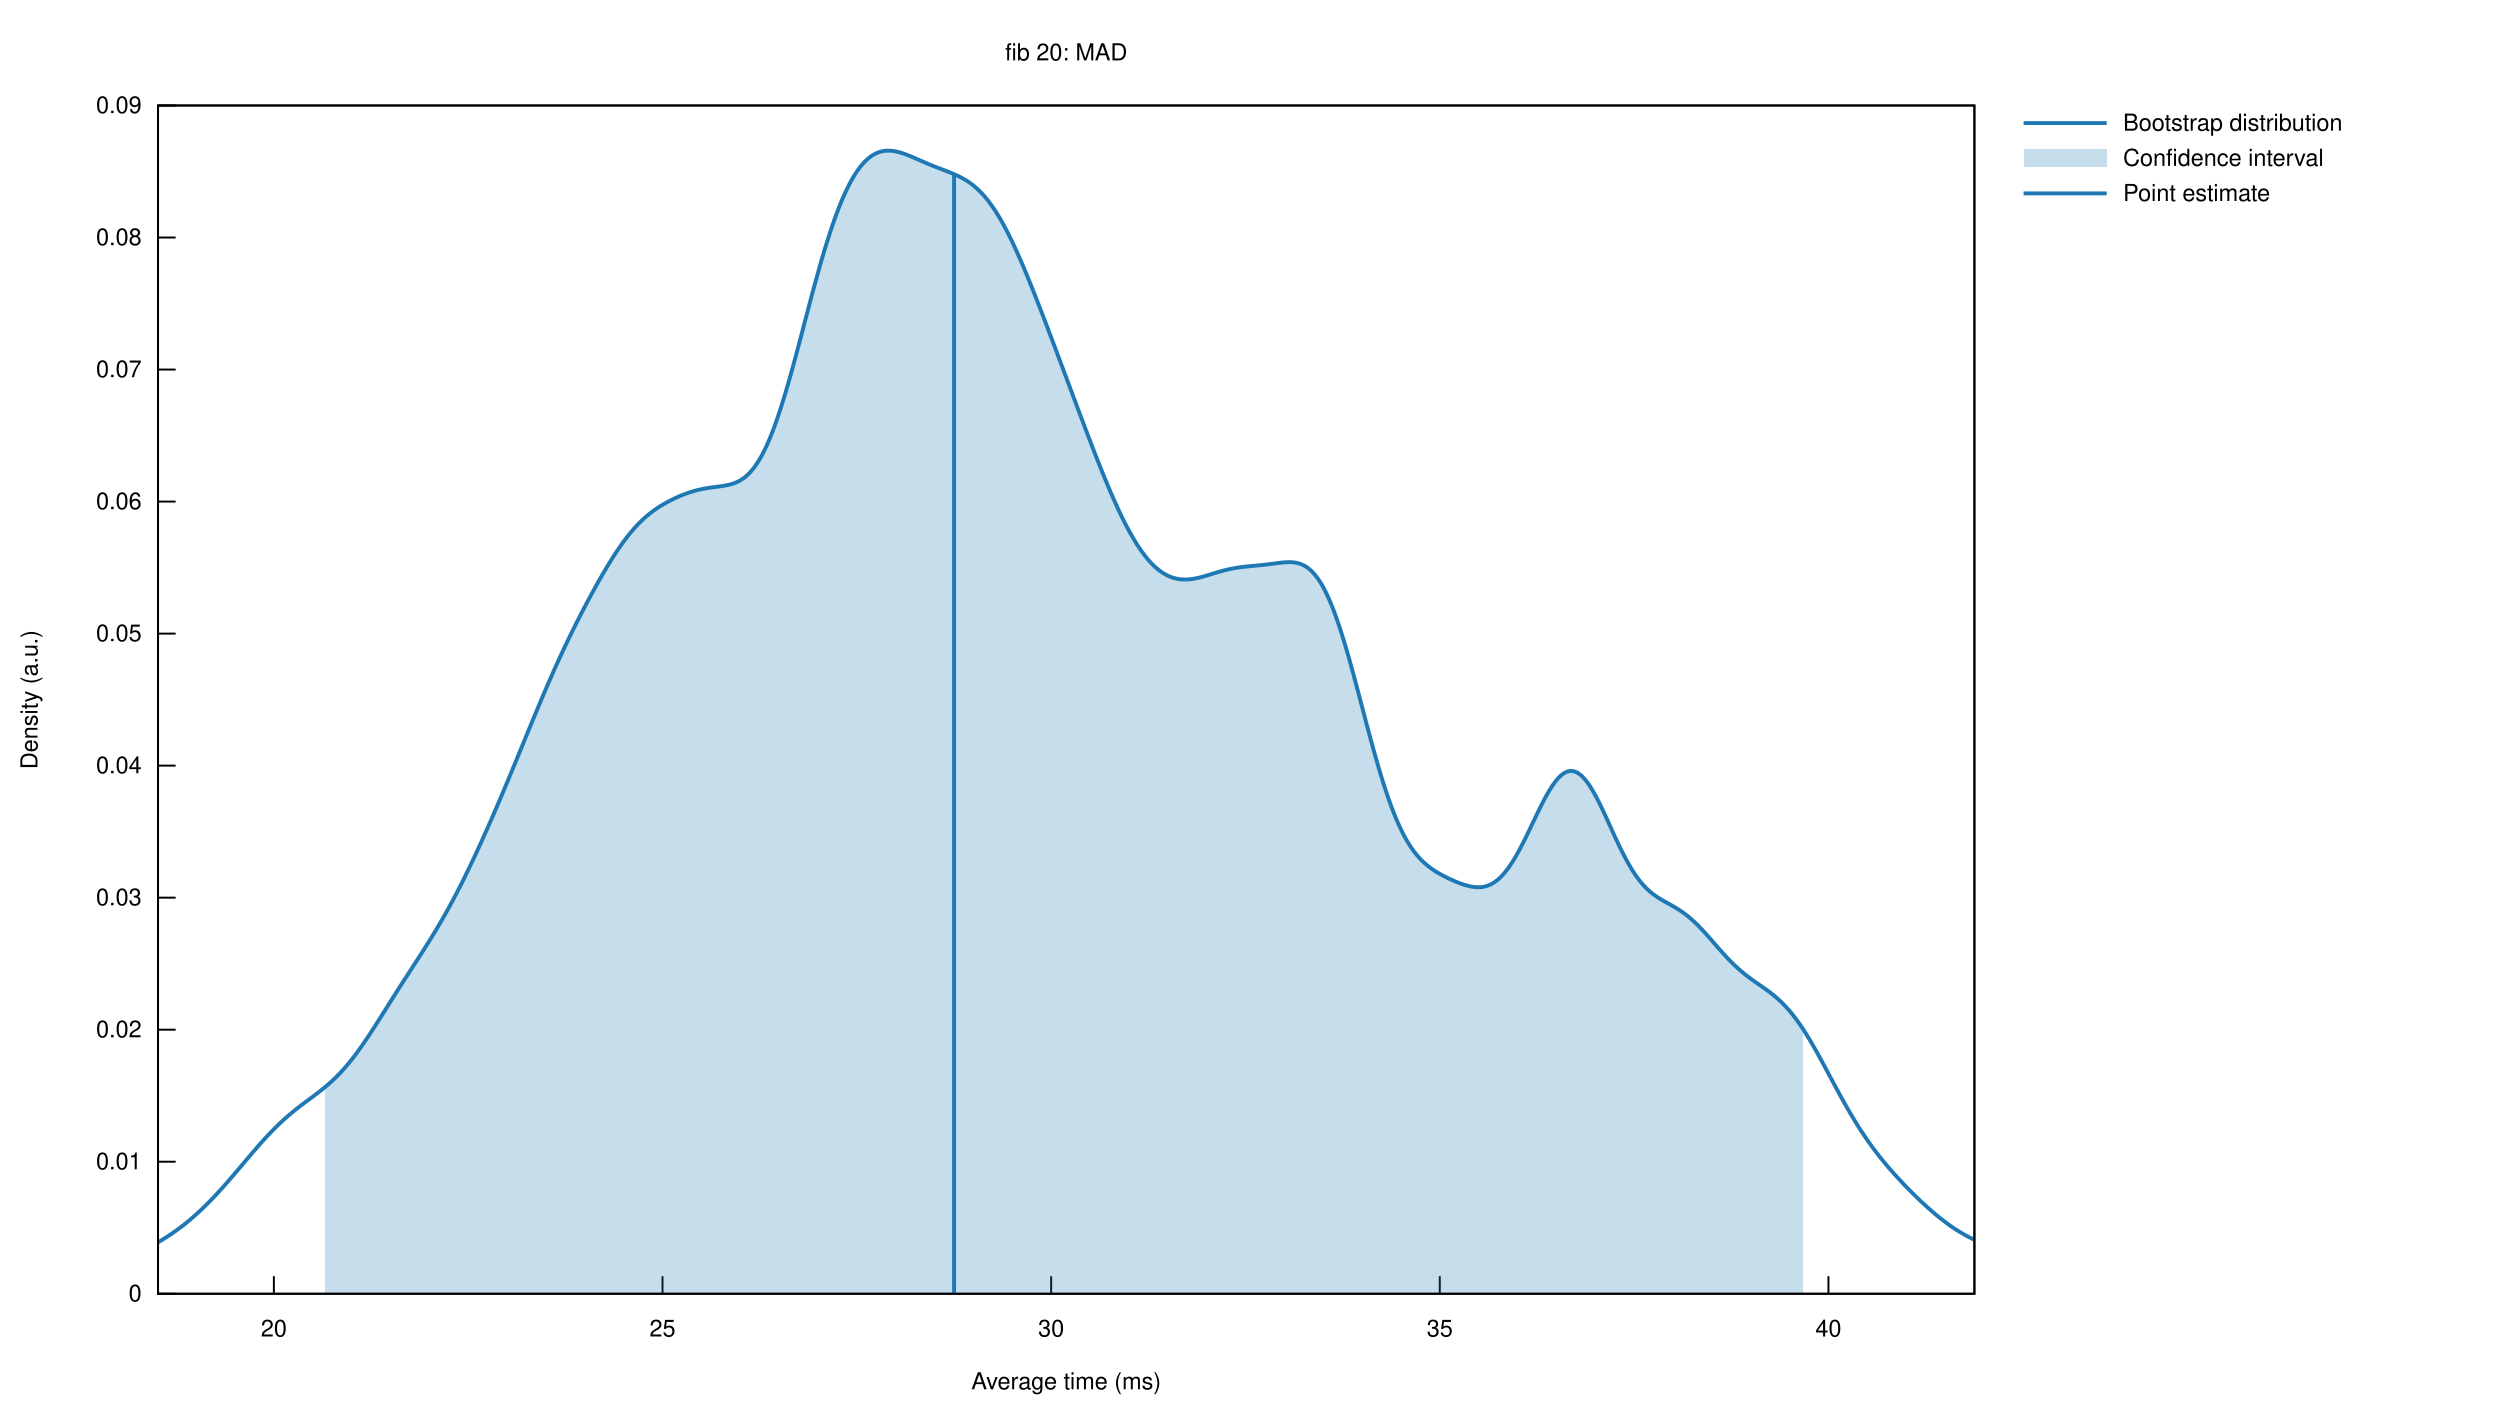
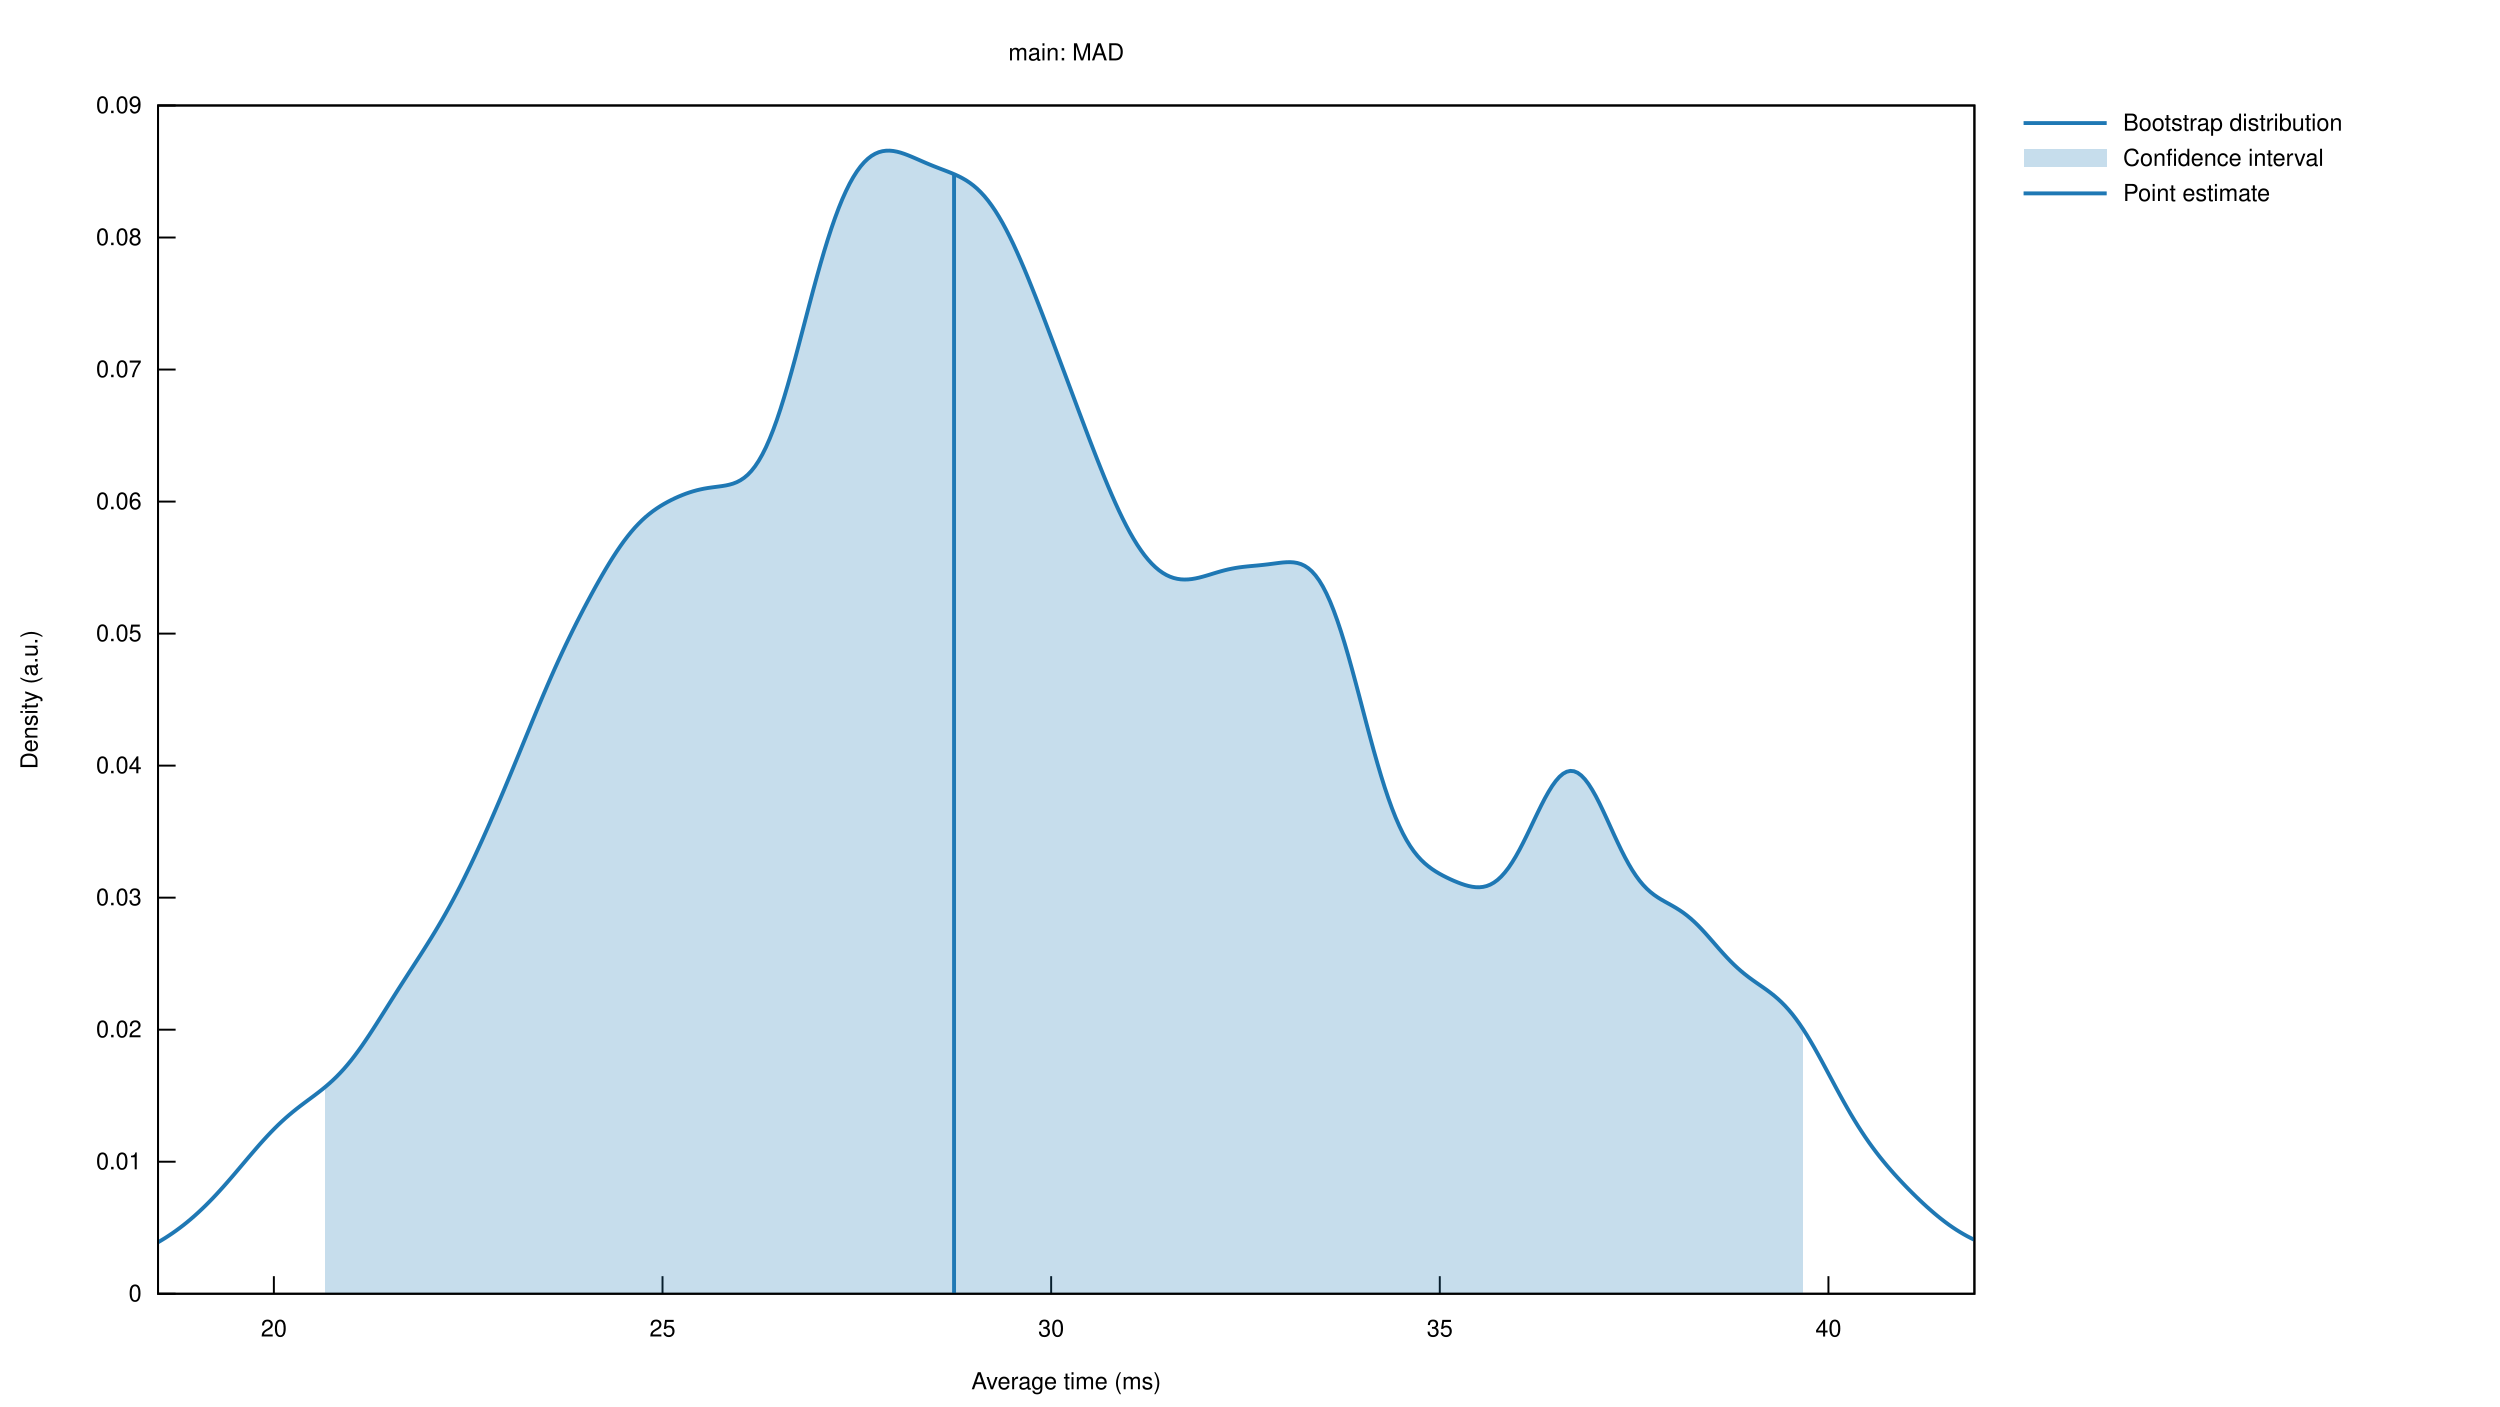
<svg xmlns="http://www.w3.org/2000/svg" xmlns:xlink="http://www.w3.org/1999/xlink" viewBox="0 0 1280 720">
  <g id="gnuplot_canvas">
    <rect x="0" y="0" width="1280" height="720" fill="none" />
    <defs>
      <circle id="gpDot" r="0.5" stroke-width="0.5" stroke="currentColor" />
      <path id="gpPt0" stroke-width="0.222" stroke="currentColor" d="M-1,0 h2 M0,-1 v2" />
      <path id="gpPt1" stroke-width="0.222" stroke="currentColor" d="M-1,-1 L1,1 M1,-1 L-1,1" />
      <path id="gpPt2" stroke-width="0.222" stroke="currentColor" d="M-1,0 L1,0 M0,-1 L0,1 M-1,-1 L1,1 M-1,1 L1,-1" />
      <rect id="gpPt3" stroke-width="0.222" stroke="currentColor" x="-1" y="-1" width="2" height="2" />
      <rect id="gpPt4" stroke-width="0.222" stroke="currentColor" fill="currentColor" x="-1" y="-1" width="2" height="2" />
      <circle id="gpPt5" stroke-width="0.222" stroke="currentColor" cx="0" cy="0" r="1" />
      <use xlink:href="#gpPt5" id="gpPt6" fill="currentColor" stroke="none" />
      <path id="gpPt7" stroke-width="0.222" stroke="currentColor" d="M0,-1.33 L-1.33,0.67 L1.33,0.67 z" />
      <use xlink:href="#gpPt7" id="gpPt8" fill="currentColor" stroke="none" />
      <use xlink:href="#gpPt7" id="gpPt9" stroke="currentColor" transform="rotate(180)" />
      <use xlink:href="#gpPt9" id="gpPt10" fill="currentColor" stroke="none" />
      <use xlink:href="#gpPt3" id="gpPt11" stroke="currentColor" transform="rotate(45)" />
      <use xlink:href="#gpPt11" id="gpPt12" fill="currentColor" stroke="none" />
      <path id="gpPt13" stroke-width="0.222" stroke="currentColor" d="M0,1.330 L1.265,0.411 L0.782,-1.067 L-0.782,-1.076 L-1.265,0.411 z" />
      <use xlink:href="#gpPt13" id="gpPt14" fill="currentColor" stroke="none" />
      <filter id="textbox" filterUnits="objectBoundingBox" x="0" y="0" height="1" width="1">
        <feFlood flood-color="white" flood-opacity="1" result="bgnd" />
        <feComposite in="SourceGraphic" in2="bgnd" operator="atop" />
      </filter>
      <filter id="greybox" filterUnits="objectBoundingBox" x="0" y="0" height="1" width="1">
        <feFlood flood-color="lightgrey" flood-opacity="1" result="grey" />
        <feComposite in="SourceGraphic" in2="grey" operator="atop" />
      </filter>
    </defs>
    <g fill="none" color="white" stroke="currentColor" stroke-width="1.00" stroke-linecap="butt" stroke-linejoin="miter">
</g>
    <g fill="none" color="black" stroke="currentColor" stroke-width="1.00" stroke-linecap="butt" stroke-linejoin="miter">
      <path stroke="black" d="M80.92,662.40 L89.92,662.40  " />
      <g transform="translate(72.53,666.30)" stroke="none" fill="black" font-family="Helvetica" font-size="12.00" text-anchor="end">
        <text>
          <tspan font-family="Helvetica"> 0</tspan>
        </text>
      </g>
    </g>
    <g fill="none" color="black" stroke="currentColor" stroke-width="1.00" stroke-linecap="butt" stroke-linejoin="miter">
      <path stroke="black" d="M80.92,594.80 L89.92,594.80  " />
      <g transform="translate(72.53,598.70)" stroke="none" fill="black" font-family="Helvetica" font-size="12.00" text-anchor="end">
        <text>
          <tspan font-family="Helvetica"> 0.01</tspan>
        </text>
      </g>
    </g>
    <g fill="none" color="black" stroke="currentColor" stroke-width="1.00" stroke-linecap="butt" stroke-linejoin="miter">
      <path stroke="black" d="M80.92,527.20 L89.92,527.20  " />
      <g transform="translate(72.53,531.10)" stroke="none" fill="black" font-family="Helvetica" font-size="12.00" text-anchor="end">
        <text>
          <tspan font-family="Helvetica"> 0.02</tspan>
        </text>
      </g>
    </g>
    <g fill="none" color="black" stroke="currentColor" stroke-width="1.00" stroke-linecap="butt" stroke-linejoin="miter">
      <path stroke="black" d="M80.92,459.60 L89.92,459.60  " />
      <g transform="translate(72.53,463.50)" stroke="none" fill="black" font-family="Helvetica" font-size="12.00" text-anchor="end">
        <text>
          <tspan font-family="Helvetica"> 0.03</tspan>
        </text>
      </g>
    </g>
    <g fill="none" color="black" stroke="currentColor" stroke-width="1.00" stroke-linecap="butt" stroke-linejoin="miter">
      <path stroke="black" d="M80.92,392.00 L89.92,392.00  " />
      <g transform="translate(72.53,395.90)" stroke="none" fill="black" font-family="Helvetica" font-size="12.00" text-anchor="end">
        <text>
          <tspan font-family="Helvetica"> 0.04</tspan>
        </text>
      </g>
    </g>
    <g fill="none" color="black" stroke="currentColor" stroke-width="1.00" stroke-linecap="butt" stroke-linejoin="miter">
      <path stroke="black" d="M80.92,324.41 L89.92,324.41  " />
      <g transform="translate(72.53,328.31)" stroke="none" fill="black" font-family="Helvetica" font-size="12.00" text-anchor="end">
        <text>
          <tspan font-family="Helvetica"> 0.05</tspan>
        </text>
      </g>
    </g>
    <g fill="none" color="black" stroke="currentColor" stroke-width="1.00" stroke-linecap="butt" stroke-linejoin="miter">
      <path stroke="black" d="M80.92,256.81 L89.92,256.81  " />
      <g transform="translate(72.53,260.71)" stroke="none" fill="black" font-family="Helvetica" font-size="12.00" text-anchor="end">
        <text>
          <tspan font-family="Helvetica"> 0.06</tspan>
        </text>
      </g>
    </g>
    <g fill="none" color="black" stroke="currentColor" stroke-width="1.00" stroke-linecap="butt" stroke-linejoin="miter">
      <path stroke="black" d="M80.92,189.21 L89.92,189.21  " />
      <g transform="translate(72.53,193.11)" stroke="none" fill="black" font-family="Helvetica" font-size="12.00" text-anchor="end">
        <text>
          <tspan font-family="Helvetica"> 0.07</tspan>
        </text>
      </g>
    </g>
    <g fill="none" color="black" stroke="currentColor" stroke-width="1.00" stroke-linecap="butt" stroke-linejoin="miter">
      <path stroke="black" d="M80.92,121.61 L89.92,121.61  " />
      <g transform="translate(72.53,125.51)" stroke="none" fill="black" font-family="Helvetica" font-size="12.00" text-anchor="end">
        <text>
          <tspan font-family="Helvetica"> 0.08</tspan>
        </text>
      </g>
    </g>
    <g fill="none" color="black" stroke="currentColor" stroke-width="1.00" stroke-linecap="butt" stroke-linejoin="miter">
      <path stroke="black" d="M80.92,54.01 L89.92,54.01  " />
      <g transform="translate(72.53,57.91)" stroke="none" fill="black" font-family="Helvetica" font-size="12.00" text-anchor="end">
        <text>
          <tspan font-family="Helvetica"> 0.09</tspan>
        </text>
      </g>
    </g>
    <g fill="none" color="black" stroke="currentColor" stroke-width="1.00" stroke-linecap="butt" stroke-linejoin="miter">
      <path stroke="black" d="M140.22,662.40 L140.22,653.40  " />
      <g transform="translate(140.22,684.30)" stroke="none" fill="black" font-family="Helvetica" font-size="12.00" text-anchor="middle">
        <text>
          <tspan font-family="Helvetica"> 20</tspan>
        </text>
      </g>
    </g>
    <g fill="none" color="black" stroke="currentColor" stroke-width="1.00" stroke-linecap="butt" stroke-linejoin="miter">
      <path stroke="black" d="M339.21,662.40 L339.21,653.40  " />
      <g transform="translate(339.21,684.30)" stroke="none" fill="black" font-family="Helvetica" font-size="12.00" text-anchor="middle">
        <text>
          <tspan font-family="Helvetica"> 25</tspan>
        </text>
      </g>
    </g>
    <g fill="none" color="black" stroke="currentColor" stroke-width="1.00" stroke-linecap="butt" stroke-linejoin="miter">
      <path stroke="black" d="M538.19,662.40 L538.19,653.40  " />
      <g transform="translate(538.19,684.30)" stroke="none" fill="black" font-family="Helvetica" font-size="12.00" text-anchor="middle">
        <text>
          <tspan font-family="Helvetica"> 30</tspan>
        </text>
      </g>
    </g>
    <g fill="none" color="black" stroke="currentColor" stroke-width="1.00" stroke-linecap="butt" stroke-linejoin="miter">
      <path stroke="black" d="M737.17,662.40 L737.17,653.40  " />
      <g transform="translate(737.17,684.30)" stroke="none" fill="black" font-family="Helvetica" font-size="12.00" text-anchor="middle">
        <text>
          <tspan font-family="Helvetica"> 35</tspan>
        </text>
      </g>
    </g>
    <g fill="none" color="black" stroke="currentColor" stroke-width="1.00" stroke-linecap="butt" stroke-linejoin="miter">
      <path stroke="black" d="M936.16,662.40 L936.16,653.40  " />
      <g transform="translate(936.16,684.30)" stroke="none" fill="black" font-family="Helvetica" font-size="12.00" text-anchor="middle">
        <text>
          <tspan font-family="Helvetica"> 40</tspan>
        </text>
      </g>
    </g>
    <g fill="none" color="black" stroke="currentColor" stroke-width="1.00" stroke-linecap="butt" stroke-linejoin="miter">
</g>
    <g fill="none" color="black" stroke="currentColor" stroke-width="1.00" stroke-linecap="butt" stroke-linejoin="miter">
      <path stroke="black" d="M80.92,54.01 L80.92,662.40 L1010.90,662.40 L1010.90,54.01 L80.92,54.01 Z  " />
    </g>
    <g fill="none" color="black" stroke="currentColor" stroke-width="1.00" stroke-linecap="butt" stroke-linejoin="miter">
      <g transform="translate(19.18,358.21) rotate(270)" stroke="none" fill="black" font-family="Helvetica" font-size="12.00" text-anchor="middle">
        <text>
          <tspan font-family="Helvetica">Density (a.u.)</tspan>
        </text>
      </g>
    </g>
    <g fill="none" color="black" stroke="currentColor" stroke-width="1.00" stroke-linecap="butt" stroke-linejoin="miter">
      <g transform="translate(545.91,711.30)" stroke="none" fill="black" font-family="Helvetica" font-size="12.00" text-anchor="middle">
        <text>
          <tspan font-family="Helvetica">Average time (ms)</tspan>
        </text>
      </g>
    </g>
    <g fill="none" color="black" stroke="currentColor" stroke-width="1.00" stroke-linecap="butt" stroke-linejoin="miter">
</g>
    <g id="gnuplot_plot_1">
      <g fill="none" color="white" stroke="currentColor" stroke-width="2.00" stroke-linecap="butt" stroke-linejoin="miter">
</g>
      <g fill="none" color="black" stroke="currentColor" stroke-width="2.00" stroke-linecap="butt" stroke-linejoin="miter">
        <g transform="translate(1087.02,66.91)" stroke="none" fill="black" font-family="Helvetica" font-size="12.00" text-anchor="start">
          <text>
            <tspan font-family="Helvetica">Bootstrap distribution</tspan>
          </text>
        </g>
      </g>
      <g fill="none" color="black" stroke="currentColor" stroke-width="2.00" stroke-linecap="butt" stroke-linejoin="miter">
        <path stroke="rgb( 31, 120, 180)" d="M1036.07,63.01 L1078.63,63.01 M80.92,636.04 L82.78,634.94 L84.65,633.80 L86.51,632.59 L88.37,631.34 L90.24,630.02   L92.10,628.65 L93.97,627.22 L95.83,625.73 L97.69,624.17 L99.56,622.55 L101.42,620.87 L103.28,619.13 L105.15,617.33   L107.01,615.47 L108.88,613.55 L110.74,611.58 L112.60,609.55 L114.47,607.48 L116.33,605.37 L118.19,603.23 L120.06,601.06   L121.92,598.86 L123.78,596.66 L125.65,594.45 L127.51,592.25 L129.38,590.07 L131.24,587.91 L133.10,585.78 L134.97,583.70   L136.83,581.67 L138.69,579.71 L140.56,577.80 L142.42,575.96 L144.29,574.20 L146.15,572.51 L148.01,570.89 L149.88,569.33   L151.74,567.83 L153.60,566.38 L155.47,564.97 L157.33,563.58 L159.19,562.20 L161.06,560.81 L162.92,559.39 L164.79,557.93   L166.65,556.41 L168.51,554.81 L170.38,553.12 L172.24,551.33 L174.10,549.42 L175.97,547.40 L177.83,545.24 L179.70,542.97   L181.56,540.57 L183.42,538.06 L185.29,535.45 L187.15,532.74 L189.01,529.96 L190.88,527.10 L192.74,524.21 L194.60,521.27   L196.47,518.32 L198.33,515.36 L200.20,512.40 L202.06,509.45 L203.92,506.52 L205.79,503.60 L207.65,500.71 L209.51,497.82   L211.38,494.94 L213.24,492.06 L215.11,489.17 L216.97,486.26 L218.83,483.31 L220.70,480.32 L222.56,477.27 L224.42,474.15   L226.29,470.96 L228.15,467.69 L230.01,464.34 L231.88,460.89 L233.74,457.36 L235.61,453.73 L237.47,450.02 L239.33,446.22   L241.20,442.35 L243.06,438.40 L244.92,434.37 L246.79,430.29 L248.65,426.13 L250.52,421.92 L252.38,417.66 L254.24,413.34   L256.11,408.98 L257.97,404.58 L259.83,400.13 L261.70,395.65 L263.56,391.14 L265.43,386.61 L267.29,382.07 L269.15,377.53   L271.02,372.99 L272.88,368.46 L274.74,363.97 L276.61,359.52 L278.47,355.11 L280.33,350.77 L282.20,346.49 L284.06,342.29   L285.93,338.17 L287.79,334.13 L289.65,330.17 L291.52,326.29 L293.38,322.48 L295.24,318.75 L297.11,315.09 L298.97,311.49   L300.84,307.96 L302.70,304.49 L304.56,301.08 L306.43,297.74 L308.29,294.48 L310.15,291.30 L312.02,288.21 L313.88,285.23   L315.74,282.37 L317.61,279.63 L319.47,277.03 L321.34,274.58 L323.20,272.28 L325.06,270.13 L326.93,268.15 L328.79,266.31   L330.65,264.62 L332.52,263.07 L334.38,261.64 L336.25,260.33 L338.11,259.12 L339.97,258.01 L341.84,256.97 L343.70,256.00   L345.56,255.10 L347.43,254.26 L349.29,253.49 L351.15,252.77 L353.02,252.12 L354.88,251.54 L356.75,251.02 L358.61,250.58   L360.47,250.19 L362.34,249.87 L364.20,249.60 L366.06,249.35 L367.93,249.11 L369.79,248.85 L371.66,248.54 L373.52,248.13   L375.38,247.59 L377.25,246.86 L379.11,245.89 L380.97,244.65 L382.84,243.08 L384.70,241.13 L386.56,238.78 L388.43,235.98   L390.29,232.73 L392.16,229.00 L394.02,224.78 L395.88,220.10 L397.75,214.96 L399.61,209.39 L401.47,203.43 L403.34,197.13   L405.20,190.54 L407.07,183.72 L408.93,176.73 L410.79,169.65 L412.66,162.53 L414.52,155.44 L416.38,148.45 L418.25,141.61   L420.11,134.99 L421.97,128.63 L423.84,122.56 L425.70,116.84 L427.57,111.48 L429.43,106.50 L431.29,101.93 L433.16,97.77   L435.02,94.01 L436.88,90.68 L438.75,87.74 L440.61,85.21 L442.48,83.05 L444.34,81.27 L446.20,79.83 L448.07,78.73   L449.93,77.93 L451.79,77.42 L453.66,77.16 L455.52,77.13 L457.38,77.31 L459.25,77.66 L461.11,78.15 L462.98,78.77   L464.84,79.47 L466.70,80.23 L468.57,81.03 L470.43,81.84 L472.29,82.66 L474.16,83.47 L476.02,84.25 L477.89,85.01   L479.75,85.74 L481.61,86.46 L483.48,87.17 L485.34,87.89 L487.20,88.63 L489.07,89.43 L490.93,90.29 L492.79,91.26   L494.66,92.34 L496.52,93.58 L498.39,94.98 L500.25,96.57 L502.11,98.38 L503.98,100.40 L505.84,102.66 L507.70,105.17   L509.57,107.91 L511.43,110.90 L513.30,114.13 L515.16,117.59 L517.02,121.26 L518.89,125.13 L520.75,129.19 L522.61,133.41   L524.48,137.78 L526.34,142.27 L528.20,146.88 L530.07,151.57 L531.93,156.34 L533.80,161.17 L535.66,166.04 L537.52,170.95   L539.39,175.89 L541.25,180.85 L543.11,185.83 L544.98,190.81 L546.84,195.80 L548.71,200.79 L550.57,205.77 L552.43,210.75   L554.30,215.70 L556.16,220.63 L558.02,225.53 L559.89,230.37 L561.75,235.15 L563.62,239.86 L565.48,244.47 L567.34,248.96   L569.21,253.33 L571.07,257.55 L572.93,261.61 L574.80,265.49 L576.66,269.17 L578.52,272.64 L580.39,275.89 L582.25,278.92   L584.12,281.70 L585.98,284.25 L587.84,286.54 L589.71,288.60 L591.57,290.40 L593.43,291.96 L595.30,293.29 L597.16,294.38   L599.03,295.25 L600.89,295.91 L602.75,296.36 L604.62,296.63 L606.48,296.72 L608.34,296.66 L610.21,296.47 L612.07,296.15   L613.93,295.75 L615.80,295.26 L617.66,294.73 L619.53,294.17 L621.39,293.59 L623.25,293.03 L625.12,292.49 L626.98,291.99   L628.84,291.54 L630.71,291.15 L632.57,290.80 L634.44,290.51 L636.30,290.27 L638.16,290.06 L640.03,289.87 L641.89,289.70   L643.75,289.53 L645.62,289.34 L647.48,289.14 L649.34,288.92 L651.21,288.68 L653.07,288.44 L654.94,288.20 L656.80,287.99   L658.66,287.86 L660.53,287.82 L662.39,287.94 L664.25,288.26 L666.12,288.82 L667.98,289.70 L669.85,290.93 L671.71,292.56   L673.57,294.65 L675.44,297.22 L677.30,300.30 L679.16,303.90 L681.03,308.03 L682.89,312.68 L684.75,317.83 L686.62,323.44   L688.48,329.46 L690.35,335.84 L692.21,342.51 L694.07,349.40 L695.94,356.43 L697.80,363.52 L699.66,370.60 L701.53,377.58   L703.39,384.39 L705.26,390.96 L707.12,397.24 L708.98,403.18 L710.85,408.74 L712.71,413.88 L714.57,418.60 L716.44,422.88   L718.30,426.74 L720.16,430.17 L722.03,433.21 L723.89,435.87 L725.76,438.21 L727.62,440.25 L729.48,442.02 L731.35,443.58   L733.21,444.96 L735.07,446.19 L736.94,447.30 L738.80,448.32 L740.67,449.27 L742.53,450.16 L744.39,450.99 L746.26,451.76   L748.12,452.47 L749.98,453.10 L751.85,453.62 L753.71,454.01 L755.57,454.24 L757.44,454.28 L759.30,454.09 L761.17,453.65   L763.03,452.92 L764.89,451.88 L766.76,450.51 L768.62,448.79 L770.48,446.71 L772.35,444.30 L774.21,441.54 L776.08,438.48   L777.94,435.14 L779.80,431.57 L781.67,427.81 L783.53,423.95 L785.39,420.03 L787.26,416.14 L789.12,412.35 L790.98,408.75   L792.85,405.42 L794.71,402.42 L796.58,399.84 L798.44,397.72 L800.30,396.14 L802.17,395.12 L804.03,394.70 L805.89,394.88   L807.76,395.67 L809.62,397.05 L811.49,398.99 L813.35,401.45 L815.21,404.37 L817.08,407.67 L818.94,411.30 L820.80,415.17   L822.67,419.20 L824.53,423.29 L826.39,427.39 L828.26,431.40 L830.12,435.27 L831.99,438.94 L833.85,442.35 L835.71,445.49   L837.58,448.33 L839.44,450.86 L841.30,453.08 L843.17,455.03 L845.03,456.71 L846.90,458.18 L848.76,459.46 L850.62,460.61   L852.49,461.68 L854.35,462.71 L856.21,463.75 L858.08,464.84 L859.94,466.01 L861.81,467.28 L863.67,468.69 L865.53,470.22   L867.40,471.90 L869.26,473.70 L871.12,475.62 L872.99,477.64 L874.85,479.73 L876.71,481.85 L878.58,484.00 L880.44,486.13   L882.31,488.21 L884.17,490.23 L886.03,492.17 L887.90,494.01 L889.76,495.74 L891.62,497.37 L893.49,498.90 L895.35,500.34   L897.22,501.71 L899.08,503.03 L900.94,504.32 L902.81,505.62 L904.67,506.94 L906.53,508.33 L908.40,509.81 L910.26,511.41   L912.12,513.14 L913.99,515.03 L915.85,517.09 L917.72,519.32 L919.58,521.75 L921.44,524.35 L923.31,527.13 L925.17,530.06   L927.03,533.15 L928.90,536.36 L930.76,539.68 L932.63,543.08 L934.49,546.54 L936.35,550.02 L938.22,553.51 L940.08,556.99   L941.94,560.42 L943.81,563.80 L945.67,567.10 L947.53,570.32 L949.40,573.44 L951.26,576.45 L953.13,579.35 L954.99,582.15   L956.85,584.84 L958.72,587.42 L960.58,589.91 L962.44,592.30 L964.31,594.61 L966.17,596.85 L968.04,599.01 L969.90,601.12   L971.76,603.16 L973.63,605.16 L975.49,607.12 L977.35,609.03 L979.22,610.91 L981.08,612.74 L982.94,614.53 L984.81,616.28   L986.67,617.99 L988.54,619.64 L990.40,621.25 L992.26,622.80 L994.13,624.29 L995.99,625.72 L997.85,627.09 L999.72,628.39   L1001.58,629.62 L1003.45,630.78 L1005.31,631.88 L1007.17,632.92 L1009.04,633.89 L1010.90,634.80  " />
      </g>
    </g>
    <g id="gnuplot_plot_2">
      <g fill="none" color="white" stroke="rgb( 31, 120, 180)" stroke-width="1.00" stroke-linecap="butt" stroke-linejoin="miter">
</g>
      <g fill="none" color="black" stroke="currentColor" stroke-width="1.00" stroke-linecap="butt" stroke-linejoin="miter">
        <g transform="translate(1087.02,84.91)" stroke="none" fill="black" font-family="Helvetica" font-size="12.00" text-anchor="start">
          <text>
            <tspan font-family="Helvetica">Confidence interval</tspan>
          </text>
        </g>
      </g>
      <g fill="none" color="black" stroke="currentColor" stroke-width="1.00" stroke-linecap="butt" stroke-linejoin="miter">
        <g stroke="none" shape-rendering="crispEdges">
          <polygon fill="rgb( 31, 120, 180)" fill-opacity="0.25" points="1036.07,85.51 1078.63,85.51 1078.63,76.51 1036.07,76.51 " />
          <polygon fill="rgb( 31, 120, 180)" fill-opacity="0.25" points="166.65,556.41 168.51,554.81 170.38,553.12 172.24,551.33 174.10,549.42 175.97,547.40 177.83,545.24 179.70,542.97 181.56,540.57 183.42,538.06 185.29,535.45 187.15,532.74 189.01,529.96 190.88,527.10 192.74,524.21 194.60,521.27 196.47,518.32 198.33,515.36 200.20,512.40 202.06,509.45 203.92,506.52 205.79,503.60 207.65,500.71 209.51,497.82 211.38,494.94 213.24,492.06 215.11,489.17 216.97,486.26 218.83,483.31 220.70,480.32 222.56,477.27 224.42,474.15 226.29,470.96 228.15,467.69 230.01,464.34 231.88,460.89 233.74,457.36 235.61,453.73 237.47,450.02 239.33,446.22 241.20,442.35 243.06,438.40 244.92,434.37 246.79,430.29 248.65,426.13 250.52,421.92 252.38,417.66 254.24,413.34 256.11,408.98 257.97,404.58 259.83,400.13 261.70,395.65 263.56,391.14 265.43,386.61 267.29,382.07 269.15,377.53 271.02,372.99 272.88,368.46 274.74,363.97 276.61,359.52 278.47,355.11 280.33,350.77 282.20,346.49 284.06,342.29 285.93,338.17 287.79,334.13 289.65,330.17 291.52,326.29 293.38,322.48 295.24,318.75 297.11,315.09 298.97,311.49 300.84,307.96 302.70,304.49 304.56,301.08 306.43,297.74 308.29,294.48 310.15,291.30 312.02,288.21 313.88,285.23 315.74,282.37 317.61,279.63 319.47,277.03 321.34,274.58 323.20,272.28 325.06,270.13 326.93,268.15 328.79,266.31 330.65,264.62 332.52,263.07 334.38,261.64 336.25,260.33 338.11,259.12 339.97,258.01 341.84,256.97 343.70,256.00 345.56,255.10 347.43,254.26 349.29,253.49 351.15,252.77 353.02,252.12 354.88,251.54 356.75,251.02 358.61,250.58 360.47,250.19 362.34,249.87 364.20,249.60 366.06,249.35 367.93,249.11 369.79,248.85 371.66,248.54 373.52,248.13 375.38,247.59 377.25,246.86 379.11,245.89 380.97,244.65 382.84,243.08 384.70,241.13 386.56,238.78 388.43,235.98 390.29,232.73 392.16,229.00 394.02,224.78 395.88,220.10 397.75,214.96 399.61,209.39 401.47,203.43 403.34,197.13 405.20,190.54 407.07,183.72 408.93,176.73 410.79,169.65 412.66,162.53 414.52,155.44 416.38,148.45 418.25,141.61 420.11,134.99 421.97,128.63 423.84,122.56 425.70,116.84 427.57,111.48 429.43,106.50 431.29,101.93 433.16,97.77 435.02,94.01 436.88,90.68 438.75,87.74 440.61,85.21 442.48,83.05 444.34,81.27 446.20,79.83 448.07,78.73 449.93,77.93 451.79,77.42 453.66,77.16 455.52,77.13 457.38,77.31 459.25,77.66 461.11,78.15 462.98,78.77 464.84,79.47 466.70,80.23 468.57,81.03 470.43,81.84 472.29,82.66 474.16,83.47 476.02,84.25 477.89,85.01 479.75,85.74 481.61,86.46 483.48,87.17 485.34,87.89 487.20,88.63 489.07,89.43 490.93,90.29 492.79,91.26 494.66,92.34 496.52,93.58 498.39,94.98 500.25,96.57 502.11,98.38 503.98,100.40 505.84,102.66 507.70,105.17 509.57,107.91 511.43,110.90 513.30,114.13 515.16,117.59 517.02,121.26 518.89,125.13 520.75,129.19 522.61,133.41 524.48,137.78 526.34,142.27 528.20,146.88 530.07,151.57 531.93,156.34 533.80,161.17 535.66,166.04 537.52,170.95 539.39,175.89 541.25,180.85 543.11,185.83 544.98,190.81 546.84,195.80 548.71,200.79 550.57,205.77 552.43,210.75 554.30,215.70 556.16,220.63 558.02,225.53 559.89,230.37 561.75,235.15 563.62,239.86 565.48,244.47 567.34,248.96 569.21,253.33 571.07,257.55 572.93,261.61 574.80,265.49 576.66,269.17 578.52,272.64 580.39,275.89 582.25,278.92 584.12,281.70 585.98,284.25 587.84,286.54 589.71,288.60 591.57,290.40 593.43,291.96 595.30,293.29 597.16,294.38 599.03,295.25 600.89,295.91 602.75,296.36 604.62,296.63 606.48,296.72 608.34,296.66 610.21,296.47 612.07,296.15 613.93,295.75 615.80,295.26 617.66,294.73 619.53,294.17 621.39,293.59 623.25,293.03 625.12,292.49 626.98,291.99 628.84,291.54 630.71,291.15 632.57,290.80 634.44,290.51 636.30,290.27 638.16,290.06 640.03,289.87 641.89,289.70 643.75,289.53 645.62,289.34 647.48,289.14 649.34,288.92 651.21,288.68 653.07,288.44 654.94,288.20 656.80,287.99 658.66,287.86 660.53,287.82 662.39,287.94 664.25,288.26 666.12,288.82 667.98,289.70 669.85,290.93 671.71,292.56 673.57,294.65 675.44,297.22 677.30,300.30 679.16,303.90 681.03,308.03 682.89,312.68 684.75,317.83 686.62,323.44 688.48,329.46 690.35,335.84 692.21,342.51 694.07,349.40 695.94,356.43 697.80,363.52 699.66,370.60 701.53,377.58 703.39,384.39 705.26,390.96 707.12,397.24 708.98,403.18 710.85,408.74 712.71,413.88 714.57,418.60 716.44,422.88 718.30,426.74 720.16,430.17 722.03,433.21 723.89,435.87 725.76,438.21 727.62,440.25 729.48,442.02 731.35,443.58 733.21,444.96 735.07,446.19 736.94,447.30 738.80,448.32 740.67,449.27 742.53,450.16 744.39,450.99 746.26,451.76 748.12,452.47 749.98,453.10 751.85,453.62 753.71,454.01 755.57,454.24 757.44,454.28 759.30,454.09 761.17,453.65 763.03,452.92 764.89,451.88 766.76,450.51 768.62,448.79 770.48,446.71 772.35,444.30 774.21,441.54 776.08,438.48 777.94,435.14 779.80,431.57 781.67,427.81 783.53,423.95 785.39,420.03 787.26,416.14 789.12,412.35 790.98,408.75 792.85,405.42 794.71,402.42 796.58,399.84 798.44,397.72 800.30,396.14 802.17,395.12 804.03,394.70 805.89,394.88 807.76,395.67 809.62,397.05 811.49,398.99 813.35,401.45 815.21,404.37 817.08,407.67 818.94,411.30 820.80,415.17 822.67,419.20 824.53,423.29 826.39,427.39 828.26,431.40 830.12,435.27 831.99,438.94 833.85,442.35 835.71,445.49 837.58,448.33 839.44,450.86 841.30,453.08 843.17,455.03 845.03,456.71 846.90,458.18 848.76,459.46 850.62,460.61 852.49,461.68 854.35,462.71 856.21,463.75 858.08,464.84 859.94,466.01 861.81,467.28 863.67,468.69 865.53,470.22 867.40,471.90 869.26,473.70 871.12,475.62 872.99,477.64 874.85,479.73 876.71,481.85 878.58,484.00 880.44,486.13 882.31,488.21 884.17,490.23 886.03,492.17 887.90,494.01 889.76,495.74 891.62,497.37 893.49,498.90 895.35,500.34 897.22,501.71 899.08,503.03 900.94,504.32 902.81,505.62 904.67,506.94 906.53,508.33 908.40,509.81 910.26,511.41 912.12,513.14 913.99,515.03 915.85,517.09 917.72,519.32 919.58,521.75 921.44,524.35 923.31,527.13 923.31,662.40 921.44,662.40 919.58,662.40 917.72,662.40 915.85,662.40 913.99,662.40 912.12,662.40 910.26,662.40 908.40,662.40 906.53,662.40 904.67,662.40 902.81,662.40 900.94,662.40 899.08,662.40 897.22,662.40 895.35,662.40 893.49,662.40 891.62,662.40 889.76,662.40 887.90,662.40 886.03,662.40 884.17,662.40 882.31,662.40 880.44,662.40 878.58,662.40 876.71,662.40 874.85,662.40 872.99,662.40 871.12,662.40 869.26,662.40 867.40,662.40 865.53,662.40 863.67,662.40 861.81,662.40 859.94,662.40 858.08,662.40 856.21,662.40 854.35,662.40 852.49,662.40 850.62,662.40 848.76,662.40 846.90,662.40 845.03,662.40 843.17,662.40 841.30,662.40 839.44,662.40 837.58,662.40 835.71,662.40 833.85,662.40 831.99,662.40 830.12,662.40 828.26,662.40 826.39,662.40 824.53,662.40 822.67,662.40 820.80,662.40 818.94,662.40 817.08,662.40 815.21,662.40 813.35,662.40 811.49,662.40 809.62,662.40 807.76,662.40 805.89,662.40 804.03,662.40 802.17,662.40 800.30,662.40 798.44,662.40 796.58,662.40 794.71,662.40 792.85,662.40 790.98,662.40 789.12,662.40 787.26,662.40 785.39,662.40 783.53,662.40 781.67,662.40 779.80,662.40 777.94,662.40 776.08,662.40 774.21,662.40 772.35,662.40 770.48,662.40 768.62,662.40 766.76,662.40 764.89,662.40 763.03,662.40 761.17,662.40 759.30,662.40 757.44,662.40 755.57,662.40 753.71,662.40 751.85,662.40 749.98,662.40 748.12,662.40 746.26,662.40 744.39,662.40 742.53,662.40 740.67,662.40 738.80,662.40 736.94,662.40 735.07,662.40 733.21,662.40 731.35,662.40 729.48,662.40 727.62,662.40 725.76,662.40 723.89,662.40 722.03,662.40 720.16,662.40 718.30,662.40 716.44,662.40 714.57,662.40 712.71,662.40 710.85,662.40 708.98,662.40 707.12,662.40 705.26,662.40 703.39,662.40 701.53,662.40 699.66,662.40 697.80,662.40 695.94,662.40 694.07,662.40 692.21,662.40 690.35,662.40 688.48,662.40 686.62,662.40 684.75,662.40 682.89,662.40 681.03,662.40 679.16,662.40 677.30,662.40 675.44,662.40 673.57,662.40 671.71,662.40 669.85,662.40 667.98,662.40 666.12,662.40 664.25,662.40 662.39,662.40 660.53,662.40 658.66,662.40 656.80,662.40 654.94,662.40 653.07,662.40 651.21,662.40 649.34,662.40 647.48,662.40 645.62,662.40 643.75,662.40 641.89,662.40 640.03,662.40 638.16,662.40 636.30,662.40 634.44,662.40 632.57,662.40 630.71,662.40 628.84,662.40 626.98,662.40 625.12,662.40 623.25,662.40 621.39,662.40 619.53,662.40 617.66,662.40 615.80,662.40 613.93,662.40 612.07,662.40 610.21,662.40 608.34,662.40 606.48,662.40 604.62,662.40 602.75,662.40 600.89,662.40 599.03,662.40 597.16,662.40 595.30,662.40 593.43,662.40 591.57,662.40 589.71,662.40 587.84,662.40 585.98,662.40 584.12,662.40 582.25,662.40 580.39,662.40 578.52,662.40 576.66,662.40 574.80,662.40 572.93,662.40 571.07,662.40 569.21,662.40 567.34,662.40 565.48,662.40 563.62,662.40 561.75,662.40 559.89,662.40 558.02,662.40 556.16,662.40 554.30,662.40 552.43,662.40 550.57,662.40 548.71,662.40 546.84,662.40 544.98,662.40 543.11,662.40 541.25,662.40 539.39,662.40 537.52,662.40 535.66,662.40 533.80,662.40 531.93,662.40 530.07,662.40 528.20,662.40 526.34,662.40 524.48,662.40 522.61,662.40 520.75,662.40 518.89,662.40 517.02,662.40 515.16,662.40 513.30,662.40 511.43,662.40 509.57,662.40 507.70,662.40 505.84,662.40 503.98,662.40 502.11,662.40 500.25,662.40 498.39,662.40 496.52,662.40 494.66,662.40 492.79,662.40 490.93,662.40 489.07,662.40 487.20,662.40 485.34,662.40 483.48,662.40 481.61,662.40 479.75,662.40 477.89,662.40 476.02,662.40 474.16,662.40 472.29,662.40 470.43,662.40 468.57,662.40 466.70,662.40 464.84,662.40 462.98,662.40 461.11,662.40 459.25,662.40 457.38,662.40 455.52,662.40 453.66,662.40 451.79,662.40 449.93,662.40 448.07,662.40 446.20,662.40 444.34,662.40 442.48,662.40 440.61,662.40 438.75,662.40 436.88,662.40 435.02,662.40 433.16,662.40 431.29,662.40 429.43,662.40 427.57,662.40 425.70,662.40 423.84,662.40 421.97,662.40 420.11,662.40 418.25,662.40 416.38,662.40 414.52,662.40 412.66,662.40 410.79,662.40 408.93,662.40 407.07,662.40 405.20,662.40 403.34,662.40 401.47,662.40 399.61,662.40 397.75,662.40 395.88,662.40 394.02,662.40 392.16,662.40 390.29,662.40 388.43,662.40 386.56,662.40 384.70,662.40 382.84,662.40 380.97,662.40 379.11,662.40 377.25,662.40 375.38,662.40 373.52,662.40 371.66,662.40 369.79,662.40 367.93,662.40 366.06,662.40 364.20,662.40 362.34,662.40 360.47,662.40 358.61,662.40 356.75,662.40 354.88,662.40 353.02,662.40 351.15,662.40 349.29,662.40 347.43,662.40 345.56,662.40 343.70,662.40 341.84,662.40 339.97,662.40 338.11,662.40 336.25,662.40 334.38,662.40 332.52,662.40 330.65,662.40 328.79,662.40 326.93,662.40 325.06,662.40 323.20,662.40 321.34,662.40 319.47,662.40 317.61,662.40 315.74,662.40 313.88,662.40 312.02,662.40 310.15,662.40 308.29,662.40 306.43,662.40 304.56,662.40 302.70,662.40 300.84,662.40 298.97,662.40 297.11,662.40 295.24,662.40 293.38,662.40 291.52,662.40 289.65,662.40 287.79,662.40 285.93,662.40 284.06,662.40 282.20,662.40 280.33,662.40 278.47,662.40 276.61,662.40 274.74,662.40 272.88,662.40 271.02,662.40 269.15,662.40 267.29,662.40 265.43,662.40 263.56,662.40 261.70,662.40 259.83,662.40 257.97,662.40 256.11,662.40 254.24,662.40 252.38,662.40 250.52,662.40 248.65,662.40 246.79,662.40 244.92,662.40 243.06,662.40 241.20,662.40 239.33,662.40 237.47,662.40 235.61,662.40 233.74,662.40 231.88,662.40 230.01,662.40 228.15,662.40 226.29,662.40 224.42,662.40 222.56,662.40 220.70,662.40 218.83,662.40 216.97,662.40 215.11,662.40 213.24,662.40 211.38,662.40 209.51,662.40 207.65,662.40 205.79,662.40 203.92,662.40 202.06,662.40 200.20,662.40 198.33,662.40 196.47,662.40 194.60,662.40 192.74,662.40 190.88,662.40 189.01,662.40 187.15,662.40 185.29,662.40 183.42,662.40 181.56,662.40 179.70,662.40 177.83,662.40 175.97,662.40 174.10,662.40 172.24,662.40 170.38,662.40 168.51,662.40 166.65,662.40 " />
        </g>
      </g>
    </g>
    <g id="gnuplot_plot_3">
      <g fill="none" color="white" stroke="rgb( 31, 120, 180)" stroke-width="2.00" stroke-linecap="butt" stroke-linejoin="miter">
</g>
      <g fill="none" color="black" stroke="currentColor" stroke-width="2.00" stroke-linecap="butt" stroke-linejoin="miter">
        <g transform="translate(1087.02,102.91)" stroke="none" fill="black" font-family="Helvetica" font-size="12.00" text-anchor="start">
          <text>
            <tspan font-family="Helvetica">Point estimate</tspan>
          </text>
        </g>
      </g>
      <g fill="none" color="black" stroke="currentColor" stroke-width="2.00" stroke-linecap="butt" stroke-linejoin="miter">
        <path stroke="rgb( 31, 120, 180)" d="M1036.07,99.01 L1078.63,99.01 M488.48,662.40 L488.48,89.18  " />
      </g>
    </g>
    <g fill="none" color="black" stroke="currentColor" stroke-width="2.00" stroke-linecap="butt" stroke-linejoin="miter">
</g>
    <g fill="none" color="black" stroke="black" stroke-width="1.00" stroke-linecap="butt" stroke-linejoin="miter">
</g>
    <g fill="none" color="black" stroke="currentColor" stroke-width="1.00" stroke-linecap="butt" stroke-linejoin="miter">
      <path stroke="black" d="M80.92,54.01 L80.92,662.40 L1010.90,662.40 L1010.90,54.01 L80.92,54.01 Z  " />
    </g>
    <g fill="none" color="black" stroke="currentColor" stroke-width="1.00" stroke-linecap="butt" stroke-linejoin="miter">
      <g transform="translate(545.91,30.91)" stroke="none" fill="black" font-family="Helvetica" font-size="12.00" text-anchor="middle">
        <text>
-           <tspan font-family="Helvetica">fib 20: MAD</tspan>
+           <tspan font-family="Helvetica">main: MAD</tspan>
        </text>
      </g>
    </g>
    <g fill="none" color="black" stroke="currentColor" stroke-width="1.00" stroke-linecap="butt" stroke-linejoin="miter">
</g>
  </g>
</svg>
